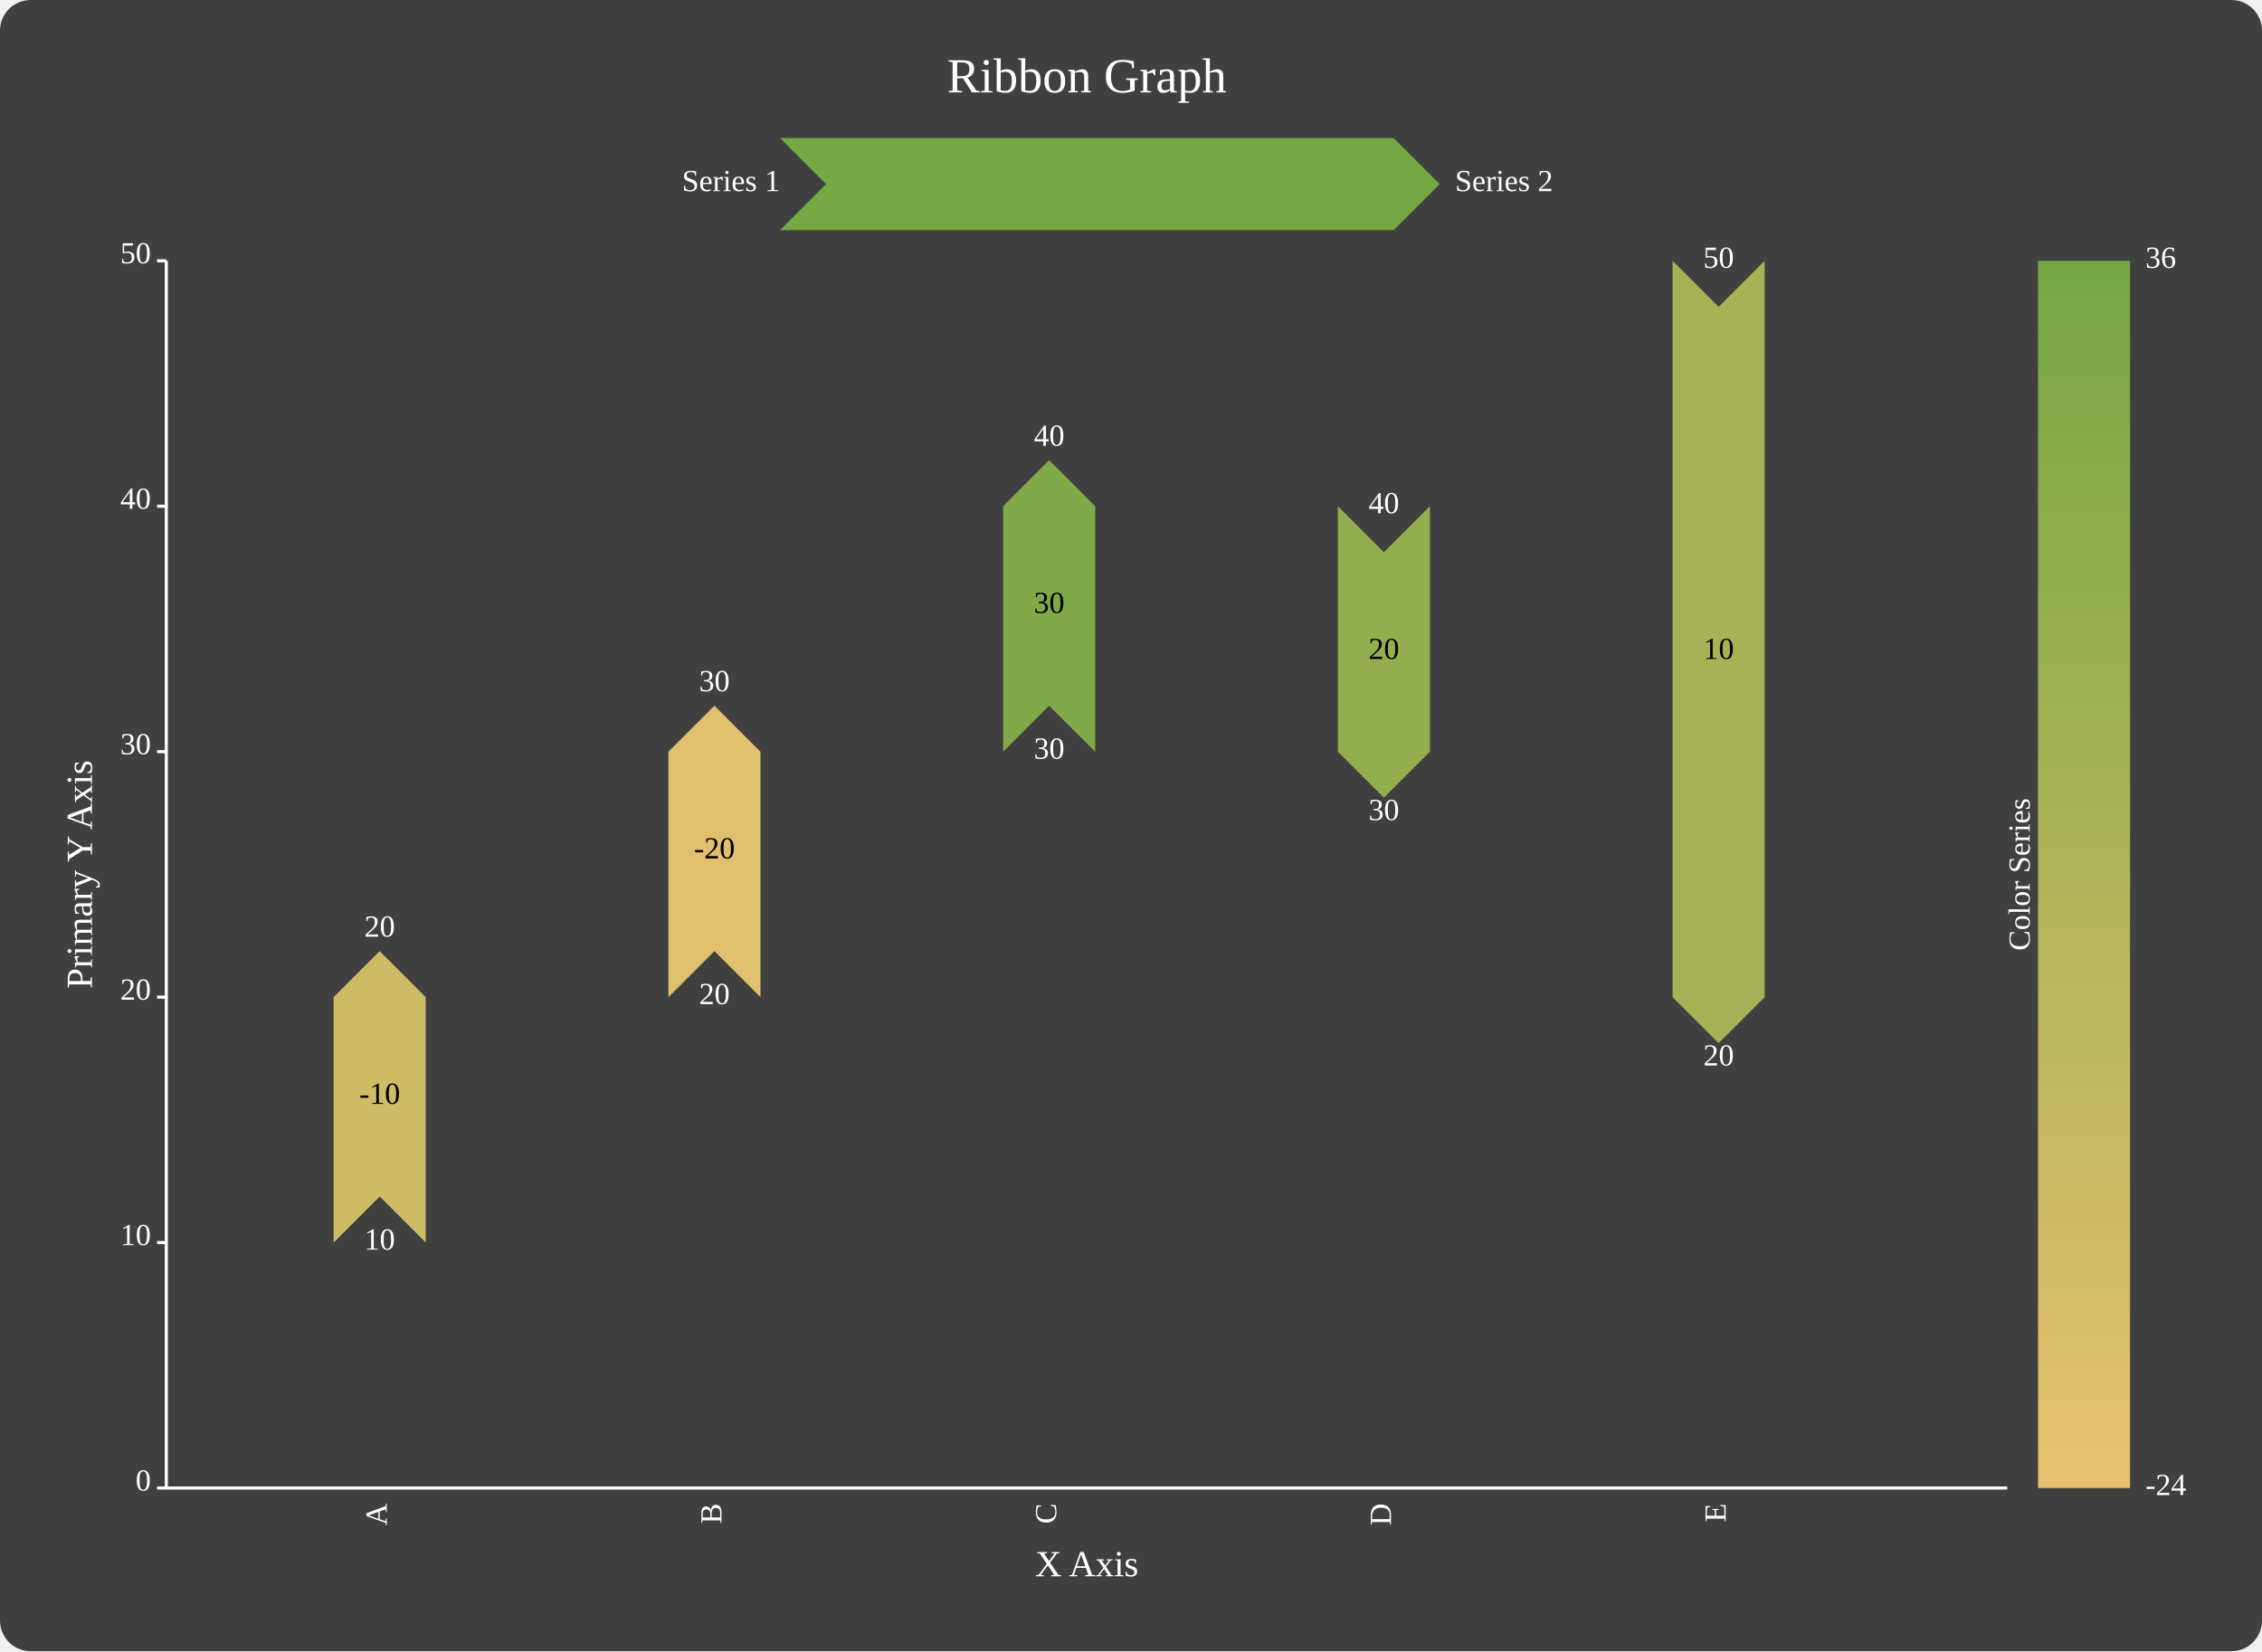
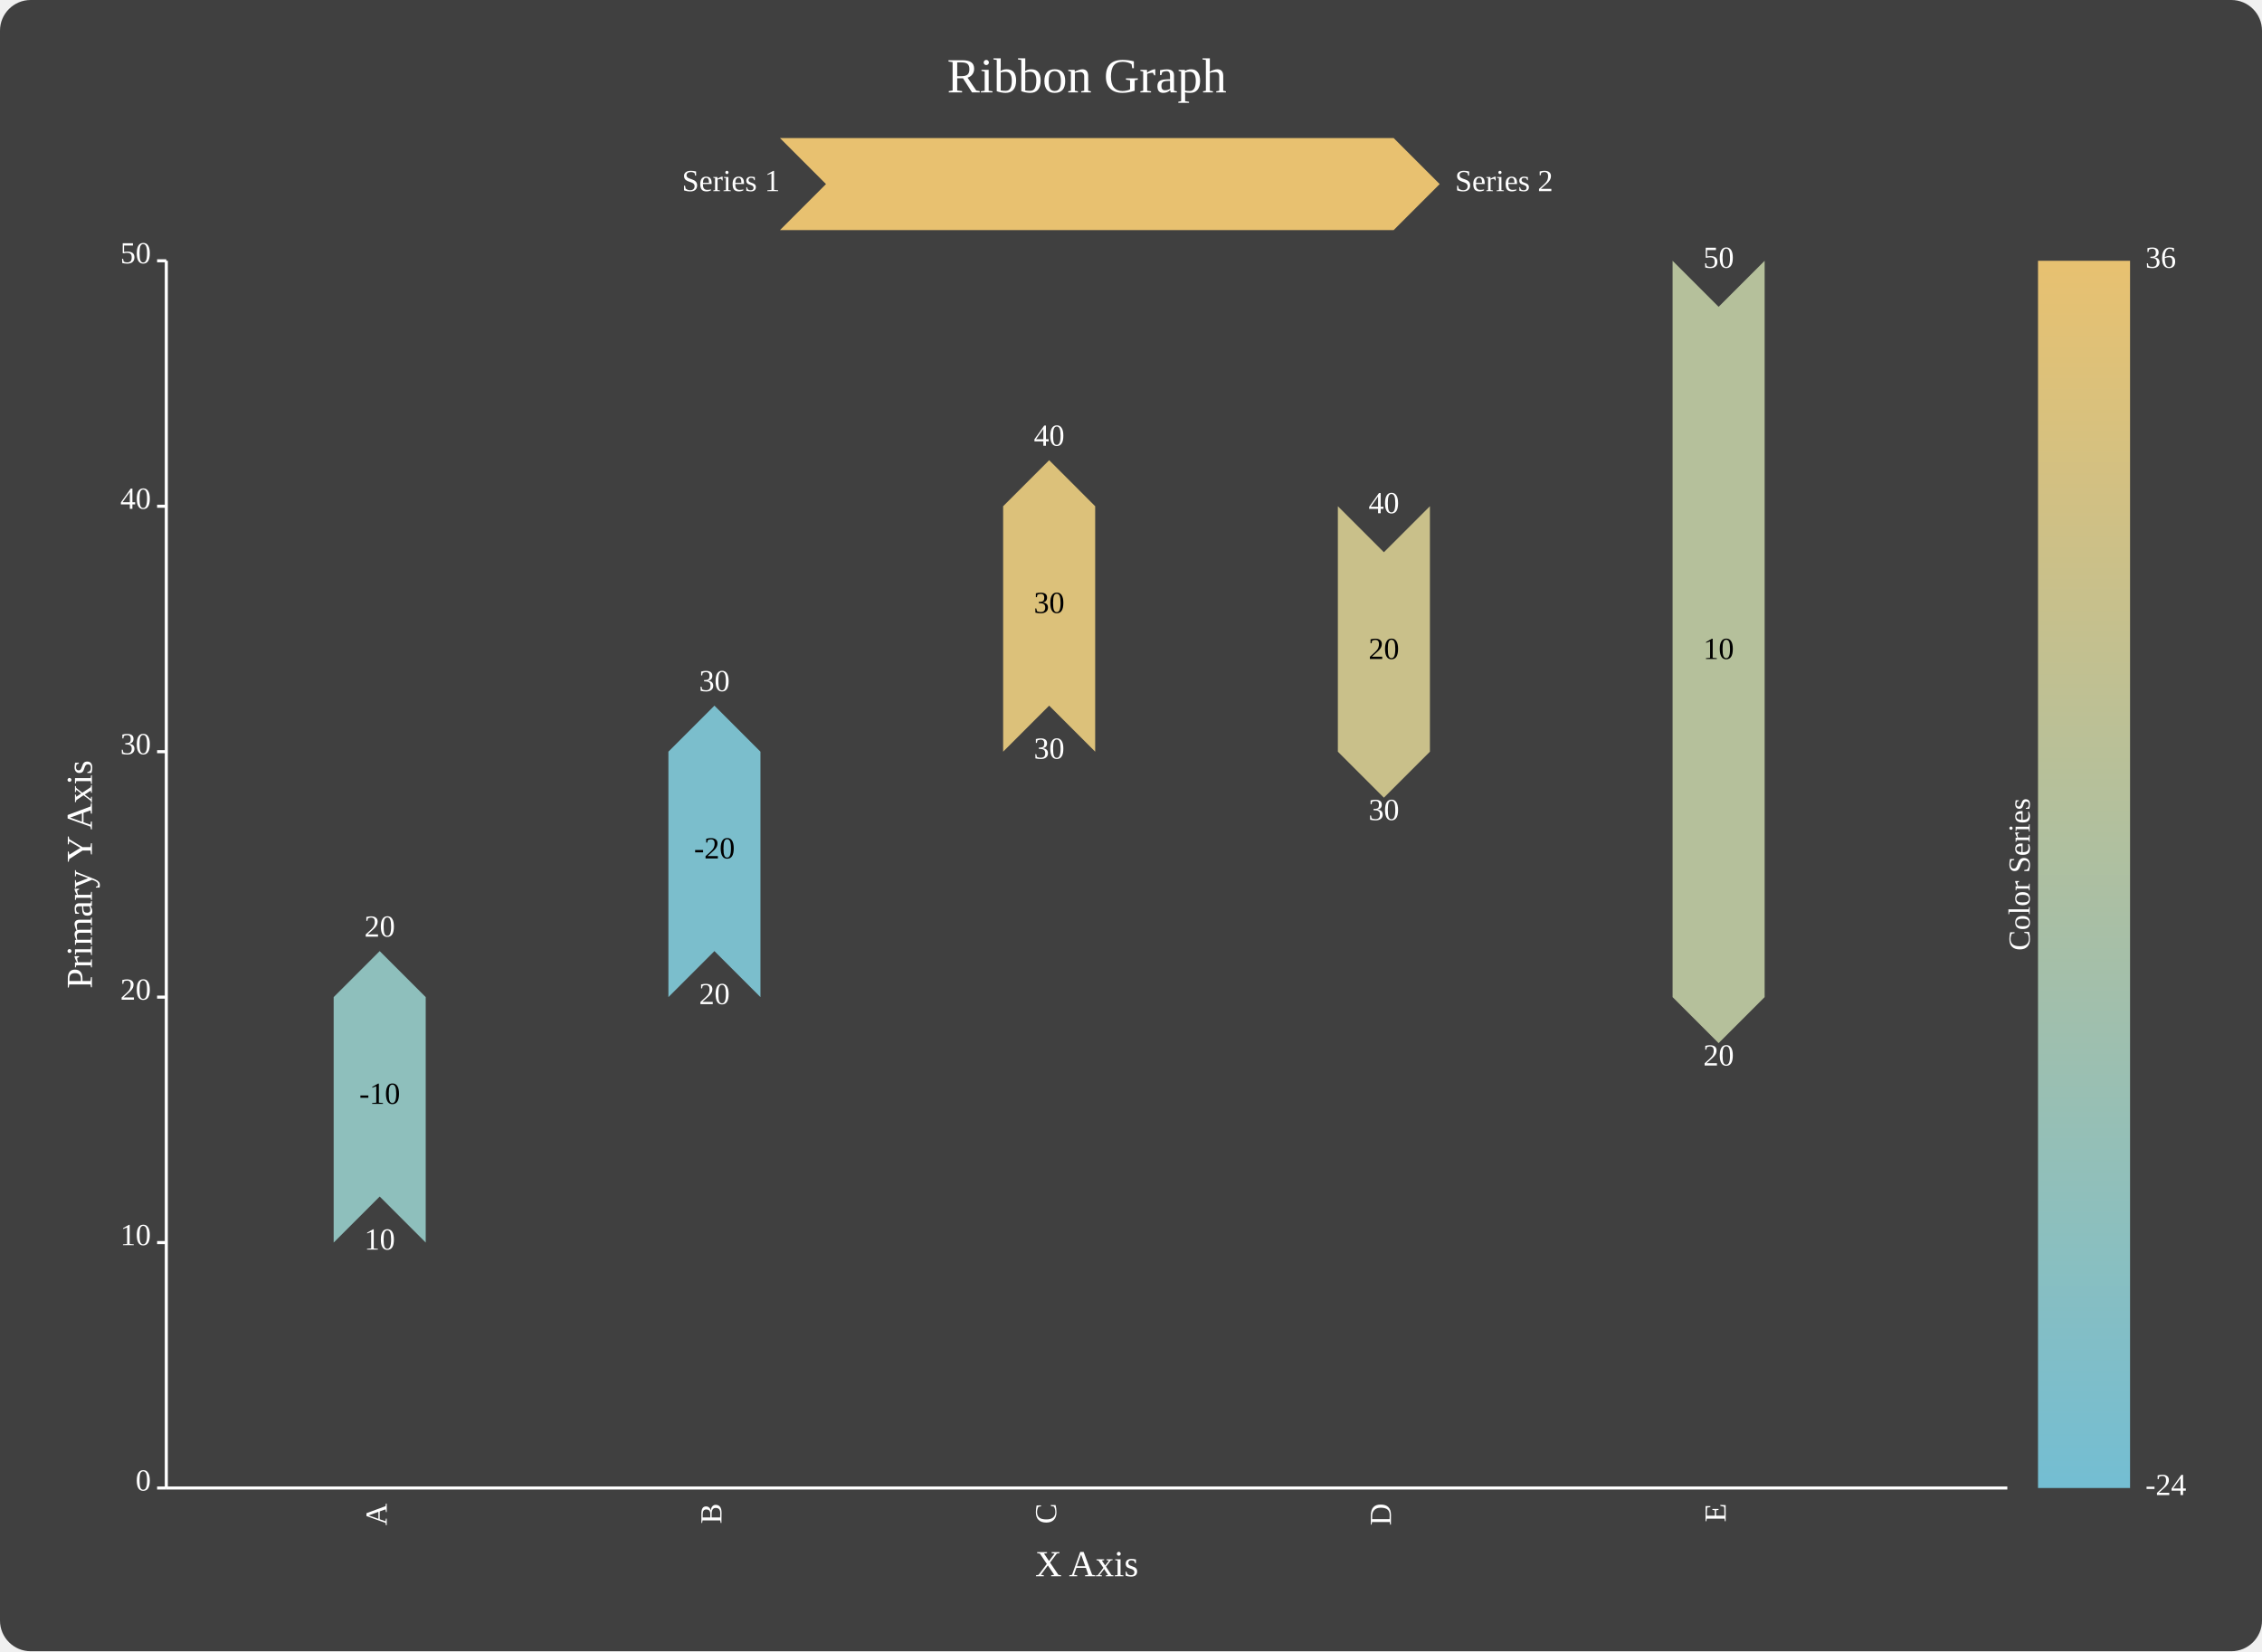
<svg xmlns="http://www.w3.org/2000/svg" width="737.2" height="538.2" viewBox="-54.2 -85.0 737.2 538.2">
  <defs>
    <linearGradient id="legend_grad" x1="0%" y1="0%" x2="0%" y2="100%">
-       <stop offset="0.0%" style="stop-color:#75a743" />
-       <stop offset="100.0%" style="stop-color:#e8c170" />
+       <stop offset="0.0%" style="stop-color:#e8c170" />
+       <stop offset="100.0%" style="stop-color:#73bed3" />
    </linearGradient>
  </defs>
  <rect x="-54.2" y="-85.0" width="737.2" height="538.2" rx="10" ry="10" fill="#404040" />
-   <path d="M200.0 -40 h200.0 l15.0 15.0 l-15.0 15.0 h-200.0 l15.0 -15.0" fill="#75a743" />
+   <path d="M200.0 -40 h200.0 l15.0 15.0 l-15.0 15.0 h-200.0 l15.0 -15.0" fill="#e8c170" />
  <text x="200.0" y="-25.0" font-size="10" fill="#ffffff" text-anchor="end" dominant-baseline="middle">Series 1</text>
  <text x="420.0" y="-25.0" font-size="10" fill="#ffffff" text-anchor="start" dominant-baseline="middle">Series 2</text>
  <rect x="610" y="0" width="30" height="400" fill="url(#legend_grad)" />
  <text x="605" y="200.0" font-size="10" fill="#ffffff" text-anchor="middle" dominant-baseline="middle" transform="rotate(-90 605 200.0)">Color Series</text>
  <text x="645" y="0" font-size="10" fill="#ffffff" text-anchor="start" dominant-baseline="middle">36</text>
  <text x="645" y="400" font-size="10" fill="#ffffff" text-anchor="start" dominant-baseline="middle">-24</text>
-   <path d="M54.545 240.0 v80.0 l15.0 -15.0 l15.0 15.0 v-80.0 l-15.0 -15.0" fill="#cdbb66" />
+   <path d="M54.545 240.0 v80.0 l15.0 -15.0 l15.0 15.0 v-80.0 l-15.0 -15.0" fill="#8ebfbc" />
  <text x="69.545" y="320.0" font-size="10" fill="#ffffff" text-anchor="middle" dominant-baseline="middle">10</text>
  <text x="69.545" y="218.0" font-size="10" fill="#ffffff" text-anchor="middle" dominant-baseline="middle">20</text>
  <text x="69.545" y="272.5" font-size="10" fill="#000000" text-anchor="middle" dominant-baseline="middle">-10</text>
-   <path d="M163.636 160.0 v80.0 l15.0 -15.0 l15.0 15.0 v-80.0 l-15.0 -15.0" fill="#e0bf6d" />
+   <path d="M163.636 160.0 v80.0 l15.0 -15.0 l15.0 15.0 v-80.0 l-15.0 -15.0" fill="#7bbecc" />
  <text x="178.636" y="240.0" font-size="10" fill="#ffffff" text-anchor="middle" dominant-baseline="middle">20</text>
  <text x="178.636" y="138.0" font-size="10" fill="#ffffff" text-anchor="middle" dominant-baseline="middle">30</text>
  <text x="178.636" y="192.5" font-size="10" fill="#000000" text-anchor="middle" dominant-baseline="middle">-20</text>
-   <path d="M272.727 80.0 v80.0 l15.0 -15.0 l15.0 15.0 v-80.0 l-15.0 -15.0" fill="#80aa48" />
+   <path d="M272.727 80.0 v80.0 l15.0 -15.0 l15.0 15.0 v-80.0 l-15.0 -15.0" fill="#dcc17a" />
  <text x="287.727" y="160.0" font-size="10" fill="#ffffff" text-anchor="middle" dominant-baseline="middle">30</text>
  <text x="287.727" y="58.0" font-size="10" fill="#ffffff" text-anchor="middle" dominant-baseline="middle">40</text>
  <text x="287.727" y="112.5" font-size="10" fill="#000000" text-anchor="middle" dominant-baseline="middle">30</text>
-   <path d="M381.818 80.0 v80.0 l15.0 15.0 l15.0 -15.0 v-80.0 l-15.0 15.0" fill="#94ae4f" />
+   <path d="M381.818 80.0 v80.0 l15.0 15.0 l15.0 -15.0 v-80.0 l-15.0 15.0" fill="#c9c08a" />
  <text x="396.818" y="80.0" font-size="10" fill="#ffffff" text-anchor="middle" dominant-baseline="middle">40</text>
  <text x="396.818" y="180.0" font-size="10" fill="#ffffff" text-anchor="middle" dominant-baseline="middle">30</text>
  <text x="396.818" y="127.5" font-size="10" fill="#000000" text-anchor="middle" dominant-baseline="middle">20</text>
-   <path d="M490.909 0.0 v240.0 l15.0 15.0 l15.0 -15.0 v-240.0 l-15.0 15.0" fill="#a7b256" />
+   <path d="M490.909 0.0 v240.0 l15.0 15.0 l15.0 -15.0 v-240.0 l-15.0 15.0" fill="#b5c09b" />
  <text x="505.909" y="0.0" font-size="10" fill="#ffffff" text-anchor="middle" dominant-baseline="middle">50</text>
  <text x="505.909" y="260.0" font-size="10" fill="#ffffff" text-anchor="middle" dominant-baseline="middle">20</text>
  <text x="505.909" y="127.5" font-size="10" fill="#000000" text-anchor="middle" dominant-baseline="middle">10</text>
  <line x1="0" y1="0" x2="0" y2="400" stroke="#ffffff" stroke-width="1" />
  <line x1="0" y1="400" x2="600" y2="400" stroke="#ffffff" stroke-width="1" />
  <text x="69.545" y="405" font-size="10" fill="#ffffff" text-anchor="end" dominant-baseline="middle" transform="rotate(-90 69.54545 405)">A</text>
  <text x="178.636" y="405" font-size="10" fill="#ffffff" text-anchor="end" dominant-baseline="middle" transform="rotate(-90 178.6364 405)">B</text>
  <text x="287.727" y="405" font-size="10" fill="#ffffff" text-anchor="end" dominant-baseline="middle" transform="rotate(-90 287.7273 405)">C</text>
  <text x="396.818" y="405" font-size="10" fill="#ffffff" text-anchor="end" dominant-baseline="middle" transform="rotate(-90 396.8182 405)">D</text>
  <text x="505.909" y="405" font-size="10" fill="#ffffff" text-anchor="end" dominant-baseline="middle" transform="rotate(-90 505.9091 405)">E</text>
  <text x="-5" y="403.0" font-size="10" fill="#ffffff" text-anchor="end" dominant-baseline="text-bottom">0</text>
  <line x1="0" y1="400.0" x2="-3" y2="400.0" stroke="#ffffff" stroke-width="1" />
  <text x="-5" y="323.0" font-size="10" fill="#ffffff" text-anchor="end" dominant-baseline="text-bottom">10</text>
  <line x1="0" y1="320.0" x2="-3" y2="320.0" stroke="#ffffff" stroke-width="1" />
  <text x="-5" y="243.0" font-size="10" fill="#ffffff" text-anchor="end" dominant-baseline="text-bottom">20</text>
  <line x1="0" y1="240.0" x2="-3" y2="240.0" stroke="#ffffff" stroke-width="1" />
  <text x="-5" y="163.0" font-size="10" fill="#ffffff" text-anchor="end" dominant-baseline="text-bottom">30</text>
  <line x1="0" y1="160.0" x2="-3" y2="160.0" stroke="#ffffff" stroke-width="1" />
  <text x="-5" y="83.0" font-size="10" fill="#ffffff" text-anchor="end" dominant-baseline="text-bottom">40</text>
  <line x1="0" y1="80.0" x2="-3" y2="80.0" stroke="#ffffff" stroke-width="1" />
  <text x="-5" y="3.0" font-size="10" fill="#ffffff" text-anchor="end" dominant-baseline="text-bottom">50</text>
  <line x1="0" y1="0.0" x2="-3" y2="0.0" stroke="#ffffff" stroke-width="1" />
  <text x="300.0" y="426.0" font-size="12" fill="#ffffff" text-anchor="middle" dominant-baseline="middle">X Axis</text>
  <text x="-27.0" y="200.0" font-size="12" fill="#ffffff" text-anchor="middle" dominant-baseline="middle" transform="rotate(-90 -27.0 200.0)">Primary Y Axis</text>
  <text x="300.0" y="-65.0" font-size="16" fill="#ffffff" text-anchor="middle" dominant-baseline="text-top">Ribbon Graph</text>
</svg>
